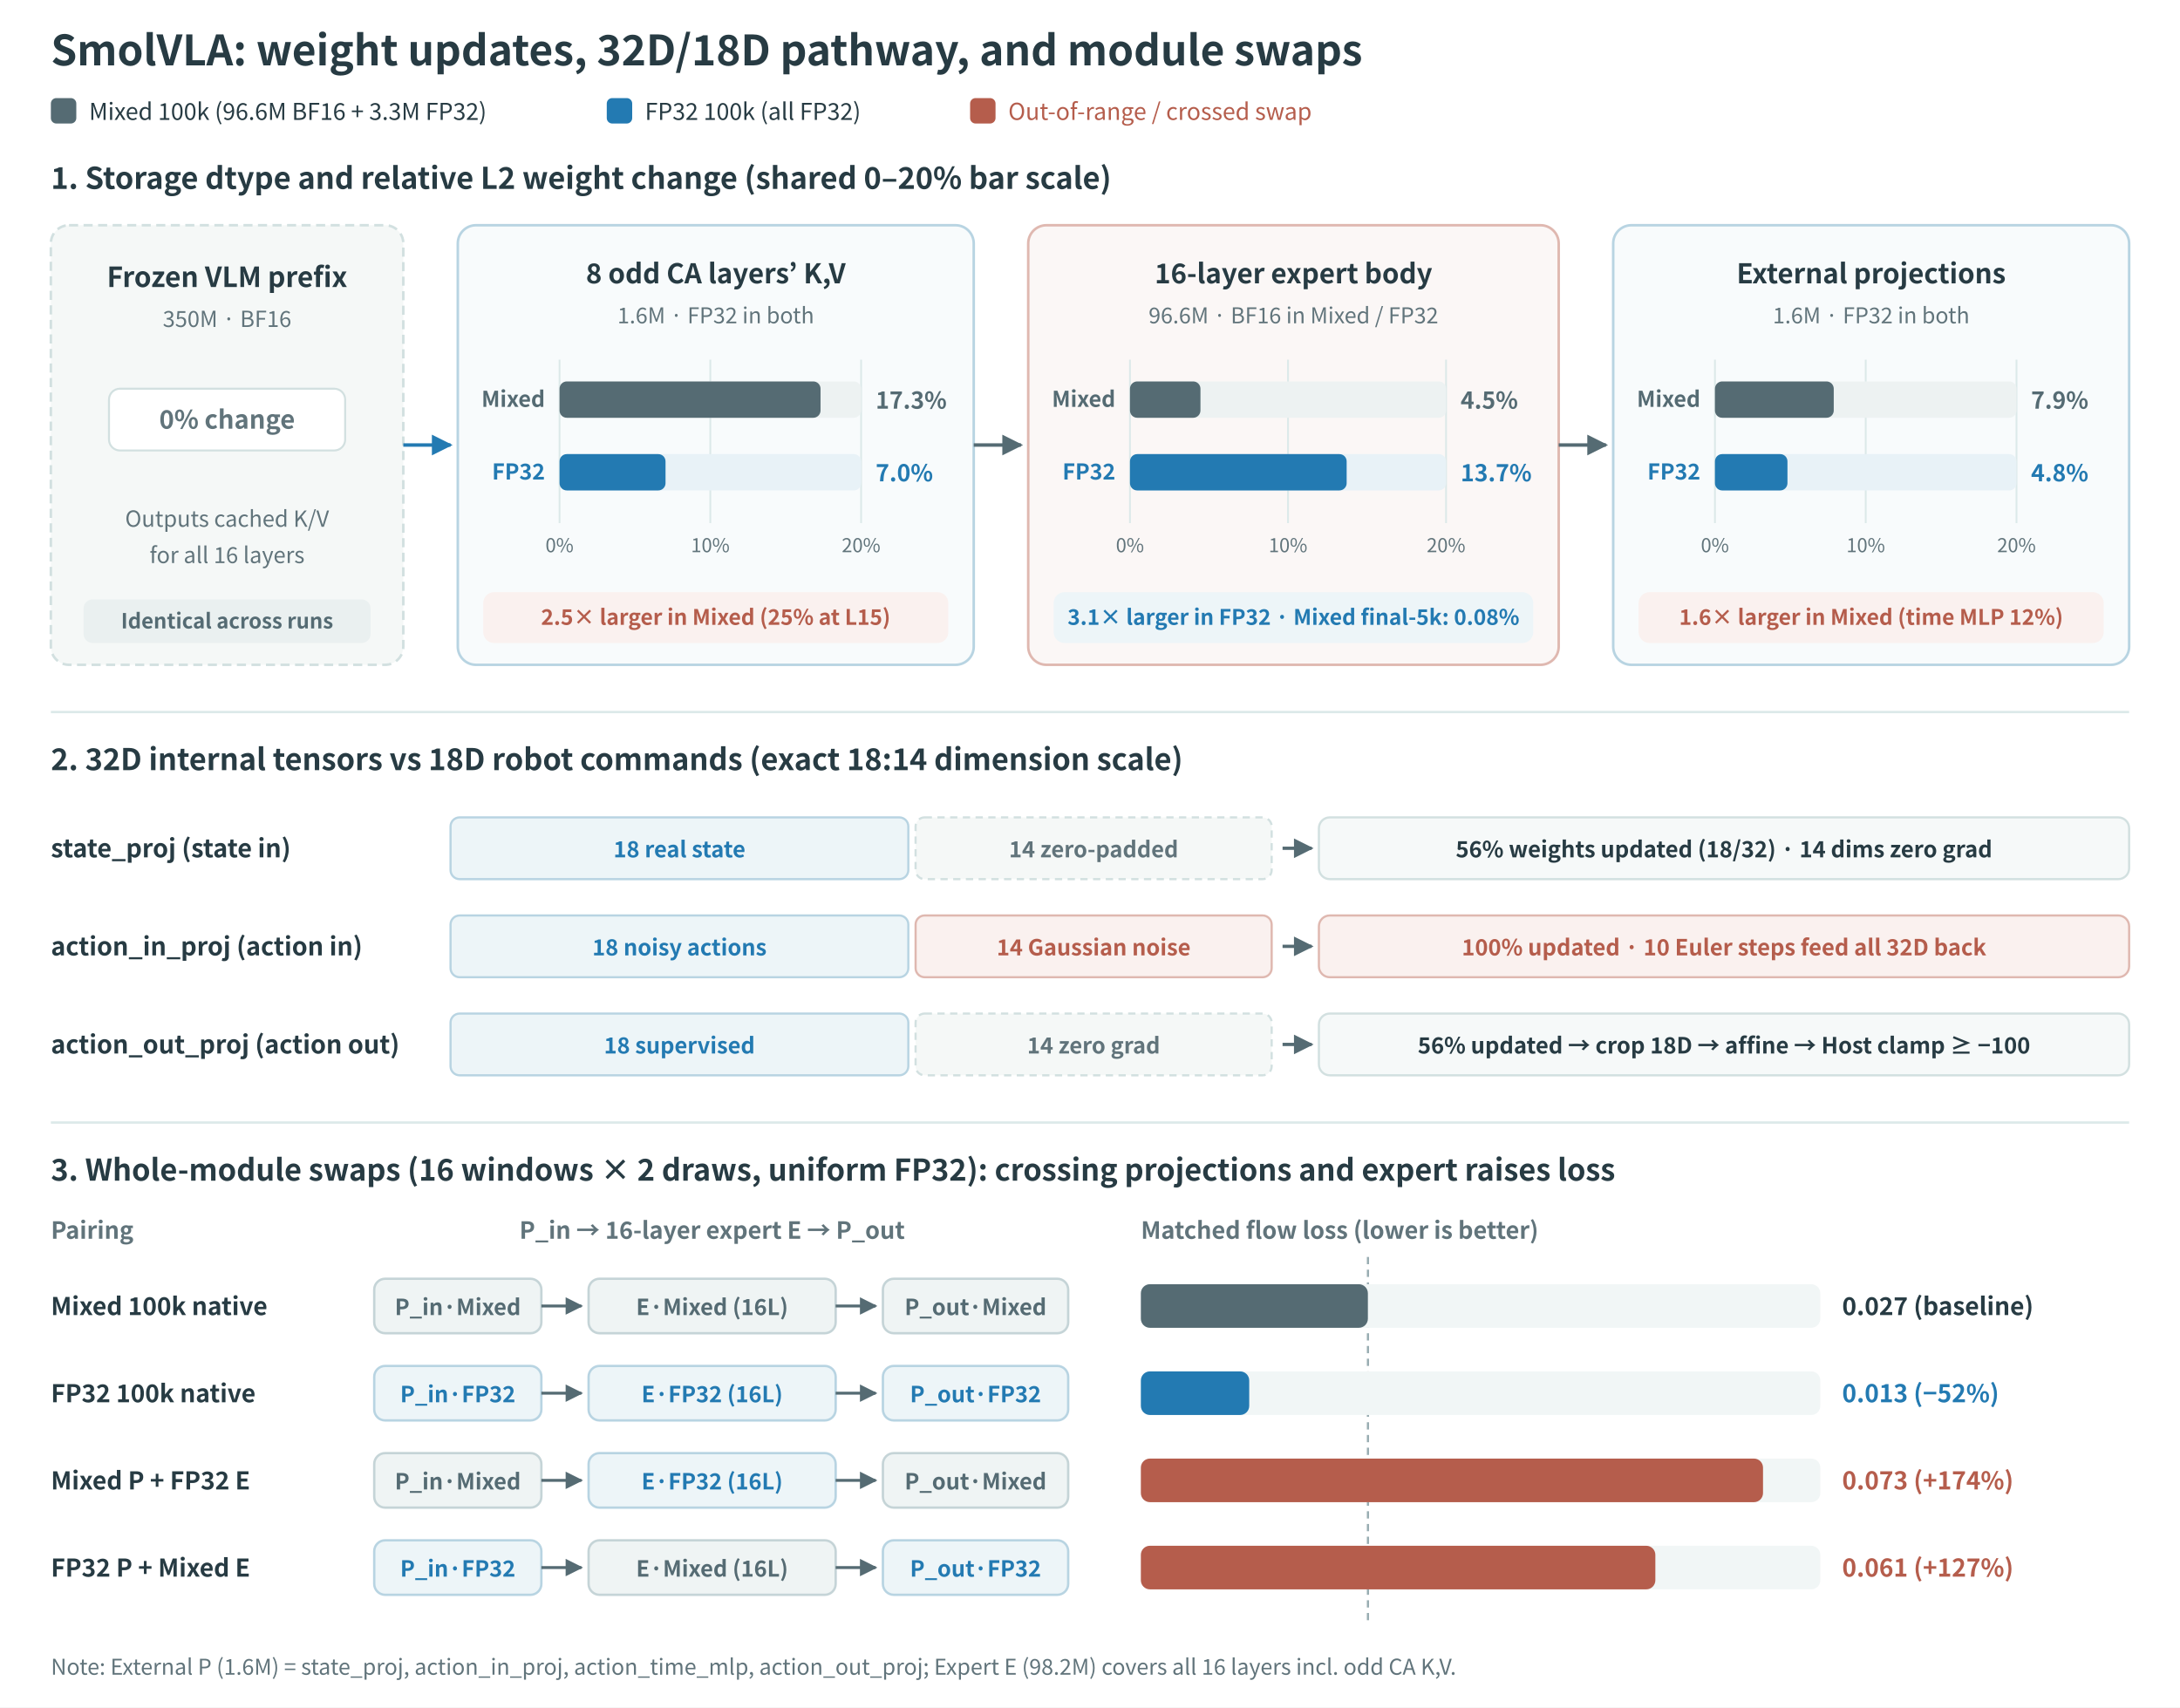
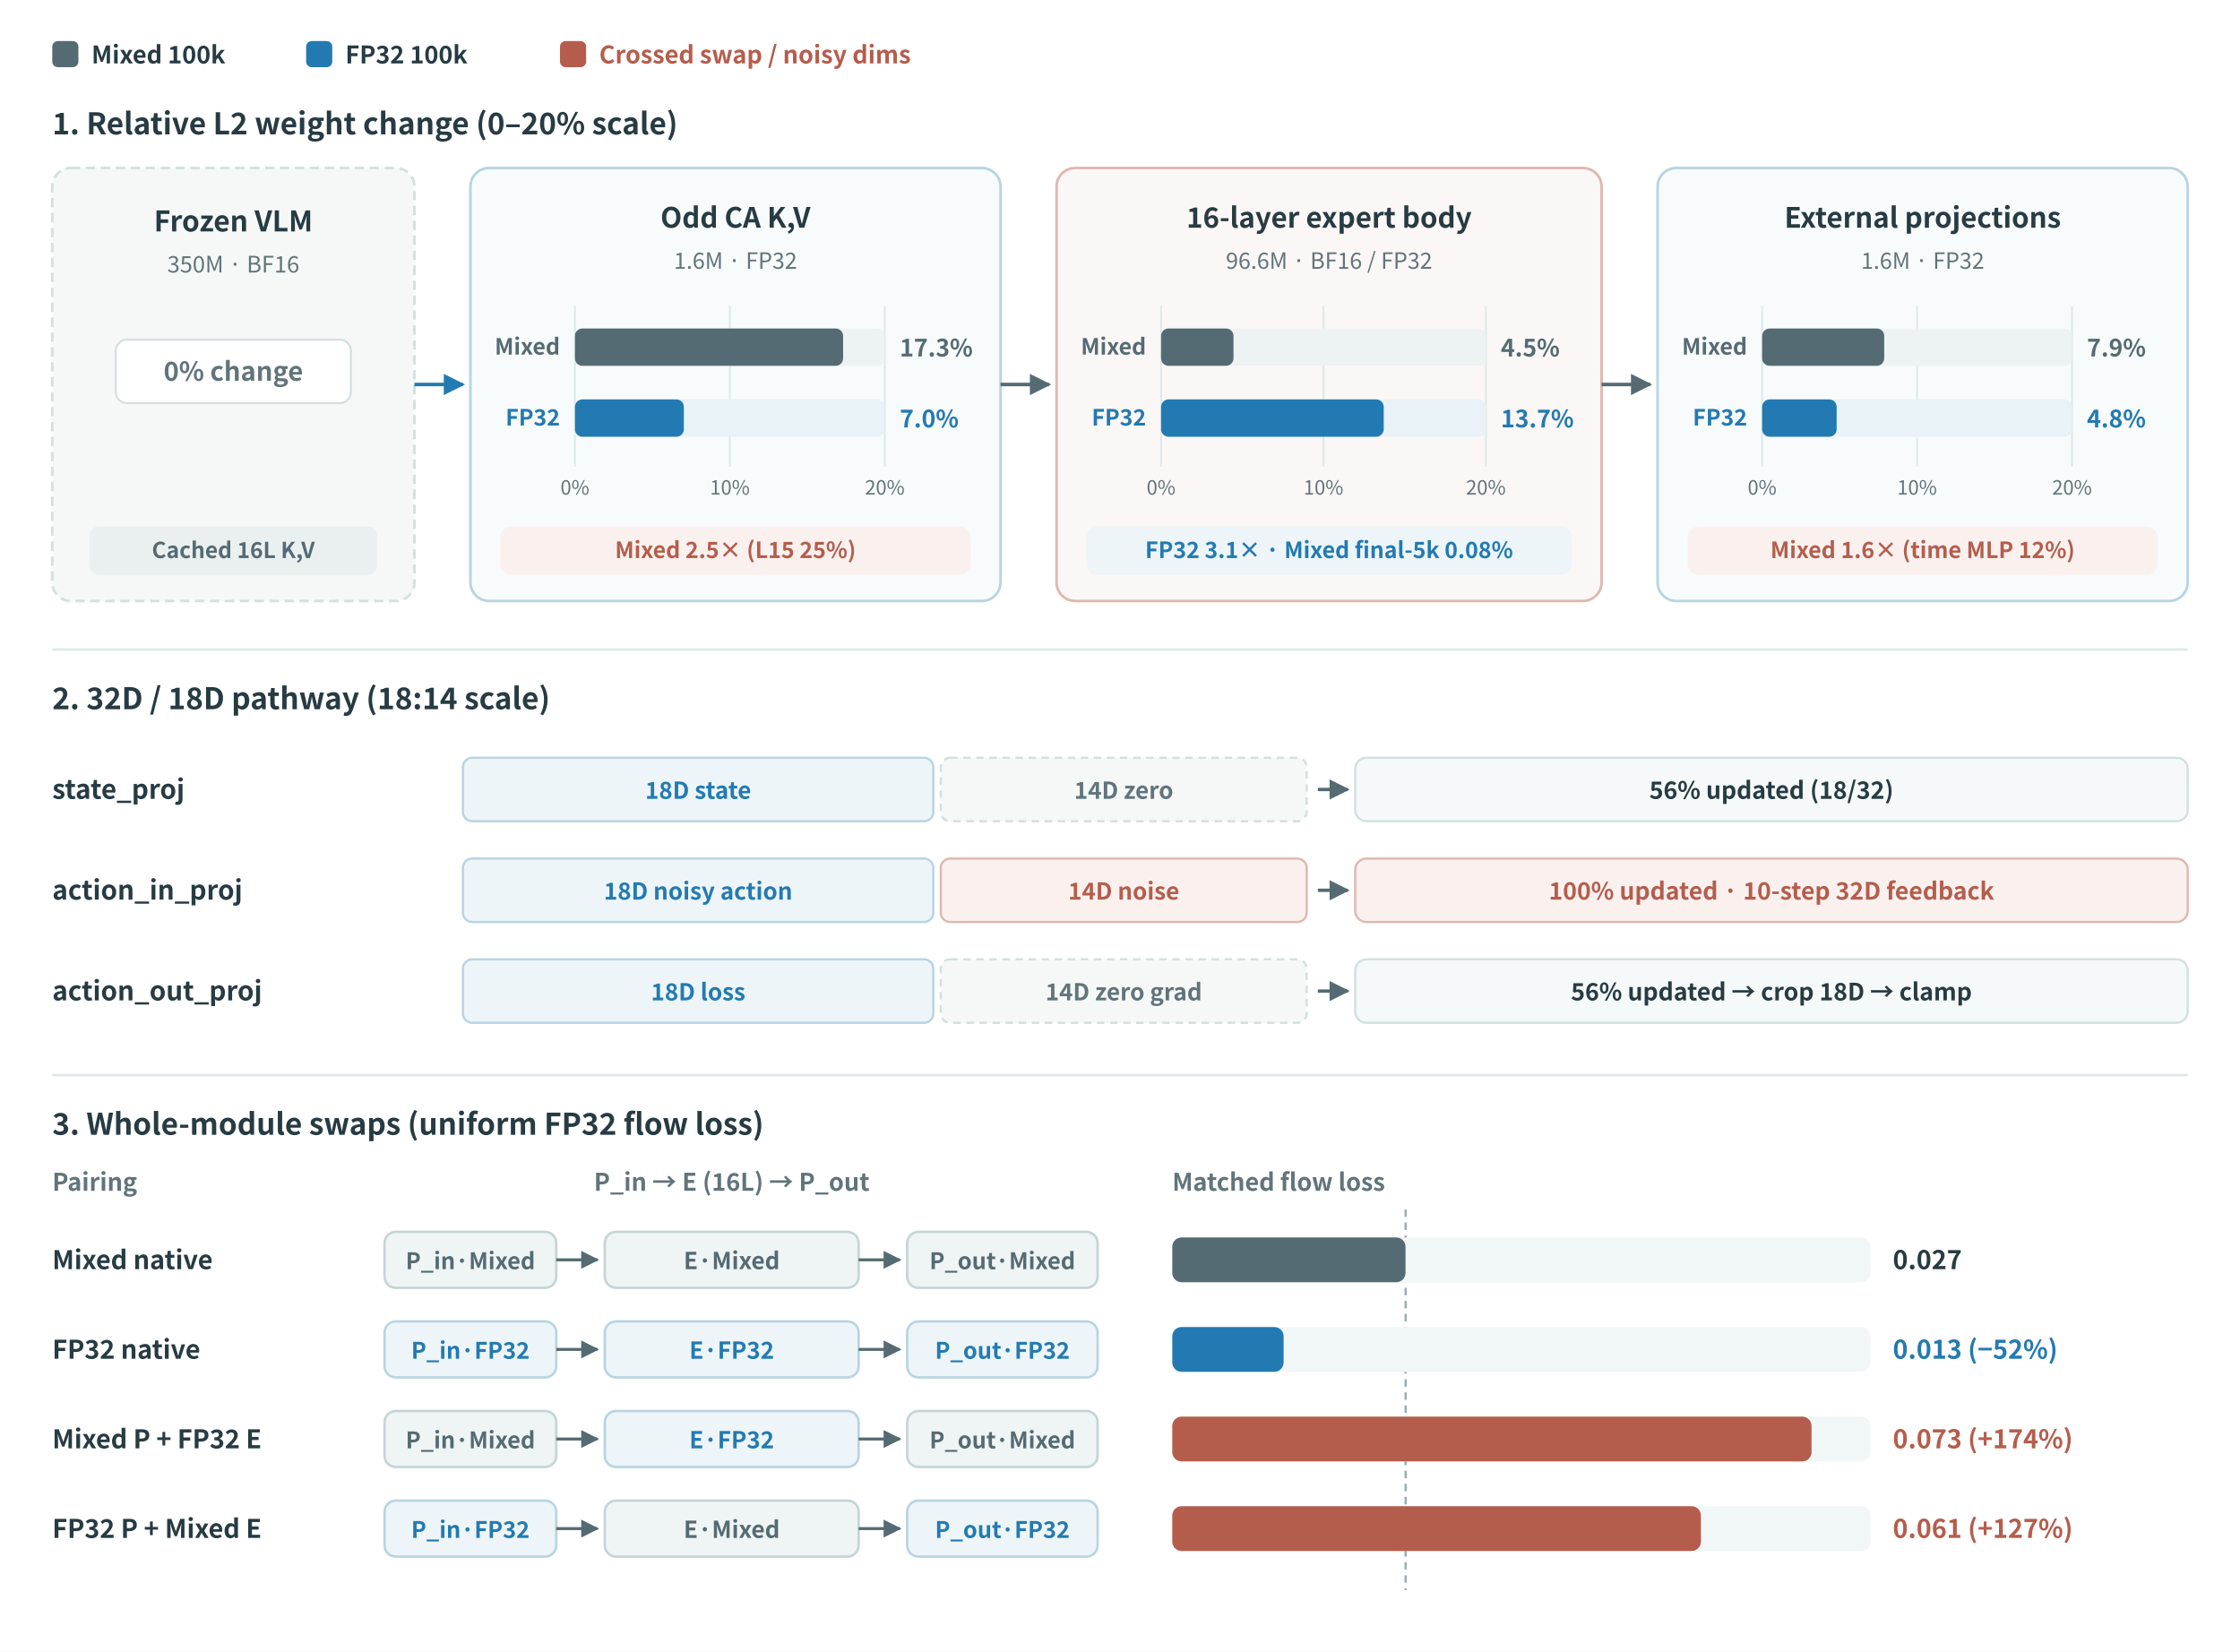
- <svg xmlns="http://www.w3.org/2000/svg" viewBox="0 0 1200 940" role="img" data-smol-intervention="true" aria-labelledby="smol-swap-title smol-swap-desc" style="display:block;width:100%;height:auto;font-family:'IBM Plex Sans','Noto Sans SC','Noto Sans CJK JP',sans-serif">
+ <svg xmlns="http://www.w3.org/2000/svg" viewBox="0 0 1200 885" role="img" data-smol-intervention="true" aria-labelledby="smol-swap-title smol-swap-desc" style="display:block;width:100%;height:auto;font-family:'IBM Plex Sans','Noto Sans SC','Noto Sans CJK JP',sans-serif">
  <style>.figure-viewer-content&gt;svg[data-smol-intervention]{min-width:1100px}</style>
  <defs>
    <marker id="smol-arrow-237ab2" viewBox="0 0 10 10" refX="9" refY="5" markerWidth="6" markerHeight="6" orient="auto">
      <path d="M0 0L10 5L0 10Z" fill="#237ab2" />
    </marker>
    <marker id="smol-arrow-b55d4c" viewBox="0 0 10 10" refX="9" refY="5" markerWidth="6" markerHeight="6" orient="auto">
      <path d="M0 0L10 5L0 10Z" fill="#b55d4c" />
    </marker>
    <marker id="smol-arrow-556b73" viewBox="0 0 10 10" refX="9" refY="5" markerWidth="6" markerHeight="6" orient="auto">
      <path d="M0 0L10 5L0 10Z" fill="#556b73" />
    </marker>
    <marker id="smol-arrow-61747b" viewBox="0 0 10 10" refX="9" refY="5" markerWidth="6" markerHeight="6" orient="auto">
      <path d="M0 0L10 5L0 10Z" fill="#61747b" />
    </marker>
    <marker id="smol-arrow-4b9c80" viewBox="0 0 10 10" refX="9" refY="5" markerWidth="6" markerHeight="6" orient="auto">
      <path d="M0 0L10 5L0 10Z" fill="#4b9c80" />
    </marker>
  </defs>
-   <rect width="1200" height="940" fill="white" />
-   <text lang="en" x="28" y="36" font-size="23" fill="#273b43" font-weight="650" text-anchor="start">SmolVLA: weight updates, 32D/18D pathway, and module swaps</text>
-   <rect x="28" y="54" width="14" height="14" rx="3" fill="#556b73" />
-   <text lang="en" x="49" y="66" font-size="12.8" fill="#273b43" font-weight="500" text-anchor="start">Mixed 100k (96.6M BF16 + 3.3M FP32)</text>
-   <rect x="334" y="54" width="14" height="14" rx="3" fill="#237ab2" />
-   <text lang="en" x="355" y="66" font-size="12.8" fill="#273b43" font-weight="500" text-anchor="start">FP32 100k (all FP32)</text>
-   <rect x="534" y="54" width="14" height="14" rx="3" fill="#b55d4c" />
-   <text lang="en" x="555" y="66" font-size="12.8" fill="#b55d4c" font-weight="500" text-anchor="start">Out-of-range / crossed swap</text>
-   <text lang="en" x="28" y="104" font-size="16.5" fill="#273b43" font-weight="650" text-anchor="start">1. Storage dtype and relative L2 weight change (shared 0–20% bar scale)</text>
-   <g>
-     <rect x="28" y="124" width="194" height="242" rx="10" fill="#f5f8f7" stroke="#d2e0e0" stroke-width="1.4" stroke-dasharray="5 3" />
-     <text lang="en" x="125" y="158" font-size="15.2" fill="#273b43" font-weight="650" text-anchor="middle">Frozen VLM prefix</text>
-     <text lang="en" x="125" y="180" font-size="12.2" fill="#61747b" font-weight="400" text-anchor="middle">350M · BF16</text>
-     <rect x="60" y="214" width="130" height="34" rx="6" fill="white" stroke="#d2e0e0" stroke-width="1.1" />
-     <text lang="en" x="125" y="236" font-size="14" fill="#61747b" font-weight="650" text-anchor="middle">0% change</text>
-     <text lang="en" x="125" y="290" font-size="12.2" fill="#61747b" font-weight="400" text-anchor="middle">Outputs cached K/V</text>
-     <text lang="en" x="125" y="310" font-size="12.2" fill="#61747b" font-weight="400" text-anchor="middle">for all 16 layers</text>
-     <rect x="46" y="330" width="158" height="24" rx="5" fill="#eaf0f0" />
-     <text lang="en" x="125" y="346" font-size="11.5" fill="#556b73" font-weight="600" text-anchor="middle">Identical across runs</text>
-   </g>
-   <path d="M222 245 L248 245" fill="none" stroke="#237ab2" stroke-width="1.9" marker-end="url(#smol-arrow-237ab2)" />
-   <g>
-     <rect x="252" y="124" width="284" height="242" rx="10" fill="#f8fbfc" stroke="#b8d4e2" stroke-width="1.4" />
-     <text lang="en" x="394.0" y="156" font-size="15.0" fill="#273b43" font-weight="650" text-anchor="middle">8 odd CA layers’ K,V</text>
-     <text lang="en" x="394.0" y="178" font-size="12.0" fill="#61747b" font-weight="400" text-anchor="middle">1.6M · FP32 in both</text>
-     <line x1="308.0" y1="198" x2="308.0" y2="288" stroke="#dce9e9" stroke-width="1" />
-     <text lang="en" x="308.0" y="304" font-size="10.5" fill="#61747b" font-weight="400" text-anchor="middle">0%</text>
-     <line x1="391.0" y1="198" x2="391.0" y2="288" stroke="#dce9e9" stroke-width="1" />
-     <text lang="en" x="391.0" y="304" font-size="10.5" fill="#61747b" font-weight="400" text-anchor="middle">10%</text>
-     <line x1="474.0" y1="198" x2="474.0" y2="288" stroke="#dce9e9" stroke-width="1" />
-     <text lang="en" x="474.0" y="304" font-size="10.5" fill="#61747b" font-weight="400" text-anchor="middle">20%</text>
-     <text lang="en" x="300" y="224" font-size="12" fill="#556b73" font-weight="650" text-anchor="end">Mixed</text>
-     <rect x="308" y="210" width="166" height="20" rx="4" fill="#edf2f2" />
-     <rect x="308" y="210" width="143.673" height="20" rx="4" fill="#556b73" />
-     <text lang="en" x="482" y="225" font-size="12.8" fill="#556b73" font-weight="700" text-anchor="start">17.3%</text>
-     <text lang="en" x="300" y="264" font-size="12" fill="#237ab2" font-weight="650" text-anchor="end">FP32</text>
-     <rect x="308" y="250" width="166" height="20" rx="4" fill="#e8f2f7" />
-     <rect x="308" y="250" width="58.349" height="20" rx="4" fill="#237ab2" />
-     <text lang="en" x="482" y="265" font-size="12.8" fill="#237ab2" font-weight="700" text-anchor="start">7.0%</text>
-     <rect x="266" y="326" width="256" height="28" rx="6" fill="#faf1ef" />
-     <text lang="en" x="394.0" y="344" font-size="11.8" fill="#b55d4c" font-weight="600" text-anchor="middle">2.5× larger in Mixed (25% at L15)</text>
-   </g>
-   <path d="M536 245 L562 245" fill="none" stroke="#556b73" stroke-width="1.9" marker-end="url(#smol-arrow-556b73)" />
-   <g>
-     <rect x="566" y="124" width="292" height="242" rx="10" fill="#fbf7f6" stroke="#dfb8b0" stroke-width="1.4" />
-     <text lang="en" x="712.0" y="156" font-size="15.0" fill="#273b43" font-weight="650" text-anchor="middle">16-layer expert body</text>
-     <text lang="en" x="712.0" y="178" font-size="12.0" fill="#61747b" font-weight="400" text-anchor="middle">96.6M · BF16 in Mixed / FP32</text>
-     <line x1="622.0" y1="198" x2="622.0" y2="288" stroke="#dce9e9" stroke-width="1" />
-     <text lang="en" x="622.0" y="304" font-size="10.5" fill="#61747b" font-weight="400" text-anchor="middle">0%</text>
-     <line x1="709.0" y1="198" x2="709.0" y2="288" stroke="#dce9e9" stroke-width="1" />
-     <text lang="en" x="709.0" y="304" font-size="10.5" fill="#61747b" font-weight="400" text-anchor="middle">10%</text>
-     <line x1="796.0" y1="198" x2="796.0" y2="288" stroke="#dce9e9" stroke-width="1" />
-     <text lang="en" x="796.0" y="304" font-size="10.5" fill="#61747b" font-weight="400" text-anchor="middle">20%</text>
-     <text lang="en" x="614" y="224" font-size="12" fill="#556b73" font-weight="650" text-anchor="end">Mixed</text>
-     <rect x="622" y="210" width="174" height="20" rx="4" fill="#edf2f2" />
-     <rect x="622" y="210" width="38.802" height="20" rx="4" fill="#556b73" />
-     <text lang="en" x="804" y="225" font-size="12.8" fill="#556b73" font-weight="700" text-anchor="start">4.5%</text>
-     <text lang="en" x="614" y="264" font-size="12" fill="#237ab2" font-weight="650" text-anchor="end">FP32</text>
-     <rect x="622" y="250" width="174" height="20" rx="4" fill="#e8f2f7" />
-     <rect x="622" y="250" width="119.277" height="20" rx="4" fill="#237ab2" />
-     <text lang="en" x="804" y="265" font-size="12.8" fill="#237ab2" font-weight="700" text-anchor="start">13.7%</text>
-     <rect x="580" y="326" width="264" height="28" rx="6" fill="#edf5f8" />
-     <text lang="en" x="712.0" y="344" font-size="11.8" fill="#237ab2" font-weight="600" text-anchor="middle">3.1× larger in FP32 · Mixed final-5k: 0.08%</text>
-   </g>
-   <path d="M858 245 L884 245" fill="none" stroke="#556b73" stroke-width="1.9" marker-end="url(#smol-arrow-556b73)" />
-   <g>
-     <rect x="888" y="124" width="284" height="242" rx="10" fill="#f8fbfc" stroke="#b8d4e2" stroke-width="1.4" />
-     <text lang="en" x="1030.0" y="156" font-size="15.0" fill="#273b43" font-weight="650" text-anchor="middle">External projections</text>
-     <text lang="en" x="1030.0" y="178" font-size="12.0" fill="#61747b" font-weight="400" text-anchor="middle">1.6M · FP32 in both</text>
-     <line x1="944.0" y1="198" x2="944.0" y2="288" stroke="#dce9e9" stroke-width="1" />
-     <text lang="en" x="944.0" y="304" font-size="10.5" fill="#61747b" font-weight="400" text-anchor="middle">0%</text>
-     <line x1="1027.0" y1="198" x2="1027.0" y2="288" stroke="#dce9e9" stroke-width="1" />
-     <text lang="en" x="1027.0" y="304" font-size="10.5" fill="#61747b" font-weight="400" text-anchor="middle">10%</text>
-     <line x1="1110.0" y1="198" x2="1110.0" y2="288" stroke="#dce9e9" stroke-width="1" />
-     <text lang="en" x="1110.0" y="304" font-size="10.5" fill="#61747b" font-weight="400" text-anchor="middle">20%</text>
-     <text lang="en" x="936" y="224" font-size="12" fill="#556b73" font-weight="650" text-anchor="end">Mixed</text>
-     <rect x="944" y="210" width="166" height="20" rx="4" fill="#edf2f2" />
-     <rect x="944" y="210" width="65.404" height="20" rx="4" fill="#556b73" />
-     <text lang="en" x="1118" y="225" font-size="12.8" fill="#556b73" font-weight="700" text-anchor="start">7.9%</text>
-     <text lang="en" x="936" y="264" font-size="12" fill="#237ab2" font-weight="650" text-anchor="end">FP32</text>
-     <rect x="944" y="250" width="166" height="20" rx="4" fill="#e8f2f7" />
-     <rect x="944" y="250" width="39.923" height="20" rx="4" fill="#237ab2" />
-     <text lang="en" x="1118" y="265" font-size="12.8" fill="#237ab2" font-weight="700" text-anchor="start">4.8%</text>
-     <rect x="902" y="326" width="256" height="28" rx="6" fill="#faf1ef" />
-     <text lang="en" x="1030.0" y="344" font-size="11.8" fill="#b55d4c" font-weight="600" text-anchor="middle">1.6× larger in Mixed (time MLP 12%)</text>
-   </g>
-   <line x1="28" y1="392" x2="1172" y2="392" stroke="#dce9e9" stroke-width="1.3" />
-   <text lang="en" x="28" y="424" font-size="16.5" fill="#273b43" font-weight="650" text-anchor="start">2. 32D internal tensors vs 18D robot commands (exact 18:14 dimension scale)</text>
-   <g>
-     <rect x="28" y="446" width="1144" height="42" rx="6" fill="transparent" />
-     <text lang="en" x="28" y="472" font-size="13.8" fill="#273b43" font-weight="600" text-anchor="start">state_proj (state in)</text>
-     <rect x="248" y="450" width="252" height="34" rx="5" fill="#edf5f8" stroke="#b8d4e2" stroke-width="1.2" />
-     <text lang="en" x="374.0" y="472" font-size="12.2" fill="#237ab2" font-weight="600" text-anchor="middle">18 real state</text>
-     <rect x="504" y="450" width="196" height="34" rx="5" fill="#f5f8f7" stroke="#d2e0e0" stroke-width="1.2" stroke-dasharray="4 3" />
-     <text lang="en" x="602.0" y="472" font-size="12.2" fill="#61747b" font-weight="600" text-anchor="middle">14 zero-padded</text>
-     <path d="M706 467 L722 467" fill="none" stroke="#556b73" stroke-width="1.8" marker-end="url(#smol-arrow-556b73)" />
-     <rect x="726" y="450" width="446" height="34" rx="6" fill="#f6f9f9" stroke="#d2e0e0" stroke-width="1.2" />
-     <text lang="en" x="949" y="472" font-size="12.3" fill="#273b43" font-weight="600" text-anchor="middle">56% weights updated (18/32) · 14 dims zero grad</text>
-   </g>
-   <g>
-     <rect x="28" y="500" width="1144" height="42" rx="6" fill="transparent" />
-     <text lang="en" x="28" y="526" font-size="13.8" fill="#273b43" font-weight="600" text-anchor="start">action_in_proj (action in)</text>
-     <rect x="248" y="504" width="252" height="34" rx="5" fill="#edf5f8" stroke="#b8d4e2" stroke-width="1.2" />
-     <text lang="en" x="374.0" y="526" font-size="12.2" fill="#237ab2" font-weight="600" text-anchor="middle">18 noisy actions</text>
-     <rect x="504" y="504" width="196" height="34" rx="5" fill="#faf1ef" stroke="#dfb8b0" stroke-width="1.2" />
-     <text lang="en" x="602.0" y="526" font-size="12.2" fill="#b55d4c" font-weight="600" text-anchor="middle">14 Gaussian noise</text>
-     <path d="M706 521 L722 521" fill="none" stroke="#556b73" stroke-width="1.8" marker-end="url(#smol-arrow-556b73)" />
-     <rect x="726" y="504" width="446" height="34" rx="6" fill="#faf1ef" stroke="#dfb8b0" stroke-width="1.2" />
-     <text lang="en" x="949" y="526" font-size="12.3" fill="#b55d4c" font-weight="600" text-anchor="middle">100% updated · 10 Euler steps feed all 32D back</text>
-   </g>
-   <g>
-     <rect x="28" y="554" width="1144" height="42" rx="6" fill="transparent" />
-     <text lang="en" x="28" y="580" font-size="13.8" fill="#273b43" font-weight="600" text-anchor="start">action_out_proj (action out)</text>
-     <rect x="248" y="558" width="252" height="34" rx="5" fill="#edf5f8" stroke="#b8d4e2" stroke-width="1.2" />
-     <text lang="en" x="374.0" y="580" font-size="12.2" fill="#237ab2" font-weight="600" text-anchor="middle">18 supervised</text>
-     <rect x="504" y="558" width="196" height="34" rx="5" fill="#f5f8f7" stroke="#d2e0e0" stroke-width="1.2" stroke-dasharray="4 3" />
-     <text lang="en" x="602.0" y="580" font-size="12.2" fill="#61747b" font-weight="600" text-anchor="middle">14 zero grad</text>
-     <path d="M706 575 L722 575" fill="none" stroke="#556b73" stroke-width="1.8" marker-end="url(#smol-arrow-556b73)" />
-     <rect x="726" y="558" width="446" height="34" rx="6" fill="#f6f9f9" stroke="#d2e0e0" stroke-width="1.2" />
-     <text lang="en" x="949" y="580" font-size="12.3" fill="#273b43" font-weight="600" text-anchor="middle">56% updated → crop 18D → affine → Host clamp ≥ −100</text>
-   </g>
-   <line x1="28" y1="618" x2="1172" y2="618" stroke="#dce9e9" stroke-width="1.3" />
-   <text lang="en" x="28" y="650" font-size="16.5" fill="#273b43" font-weight="650" text-anchor="start">3. Whole-module swaps (16 windows × 2 draws, uniform FP32): crossing projections and expert raises loss</text>
-   <text lang="en" x="28" y="682" font-size="13" fill="#61747b" font-weight="600" text-anchor="start">Pairing</text>
-   <text lang="en" x="392" y="682" font-size="13" fill="#61747b" font-weight="600" text-anchor="middle">P_in → 16-layer expert E → P_out</text>
-   <text lang="en" x="628" y="682" font-size="13" fill="#61747b" font-weight="600" text-anchor="start">Matched flow loss (lower is better)</text>
-   <line x1="753.0" y1="692" x2="753.0" y2="892" stroke="#99adb2" stroke-width="1.2" stroke-dasharray="4 3" />
-   <g>
-     <rect x="28" y="700" width="1144" height="38" rx="6" fill="transparent" />
-     <text lang="en" x="28" y="724" font-size="13.5" fill="#273b43" font-weight="600" text-anchor="start">Mixed 100k native</text>
-     <rect x="206" y="704" width="92" height="30" rx="6" fill="#eff4f4" stroke="#c5d4d7" stroke-width="1.3" />
-     <text lang="en" x="252" y="724" font-size="12.2" fill="#556b73" font-weight="650" text-anchor="middle">P_in·Mixed</text>
-     <path d="M298 719 L320 719" fill="none" stroke="#556b73" stroke-width="1.6" marker-end="url(#smol-arrow-556b73)" />
-     <rect x="324" y="704" width="136" height="30" rx="6" fill="#eff4f4" stroke="#c5d4d7" stroke-width="1.3" />
-     <text lang="en" x="392" y="724" font-size="12.2" fill="#556b73" font-weight="650" text-anchor="middle">E·Mixed (16L)</text>
-     <path d="M460 719 L482 719" fill="none" stroke="#556b73" stroke-width="1.6" marker-end="url(#smol-arrow-556b73)" />
-     <rect x="486" y="704" width="102" height="30" rx="6" fill="#eff4f4" stroke="#c5d4d7" stroke-width="1.3" />
-     <text lang="en" x="537" y="724" font-size="12.2" fill="#556b73" font-weight="650" text-anchor="middle">P_out·Mixed</text>
-     <rect x="628" y="707" width="374" height="24" rx="5" fill="#f1f6f6" />
-     <rect x="628" y="707" width="124.963" height="24" rx="5" fill="#556b73" />
-     <text lang="en" x="1014" y="724" font-size="13.5" fill="#273b43" font-weight="700" text-anchor="start">0.027 (baseline)</text>
-   </g>
-   <g>
-     <rect x="28" y="748" width="1144" height="38" rx="6" fill="transparent" />
-     <text lang="en" x="28" y="772" font-size="13.5" fill="#273b43" font-weight="600" text-anchor="start">FP32 100k native</text>
-     <rect x="206" y="752" width="92" height="30" rx="6" fill="#edf5f8" stroke="#b8d4e2" stroke-width="1.3" />
-     <text lang="en" x="252" y="772" font-size="12.2" fill="#237ab2" font-weight="650" text-anchor="middle">P_in·FP32</text>
-     <path d="M298 767 L320 767" fill="none" stroke="#556b73" stroke-width="1.6" marker-end="url(#smol-arrow-556b73)" />
-     <rect x="324" y="752" width="136" height="30" rx="6" fill="#edf5f8" stroke="#b8d4e2" stroke-width="1.3" />
-     <text lang="en" x="392" y="772" font-size="12.2" fill="#237ab2" font-weight="650" text-anchor="middle">E·FP32 (16L)</text>
-     <path d="M460 767 L482 767" fill="none" stroke="#556b73" stroke-width="1.6" marker-end="url(#smol-arrow-556b73)" />
-     <rect x="486" y="752" width="102" height="30" rx="6" fill="#edf5f8" stroke="#b8d4e2" stroke-width="1.3" />
-     <text lang="en" x="537" y="772" font-size="12.2" fill="#237ab2" font-weight="650" text-anchor="middle">P_out·FP32</text>
-     <rect x="628" y="755" width="374" height="24" rx="5" fill="#f1f6f6" />
-     <rect x="628" y="755" width="59.645" height="24" rx="5" fill="#237ab2" />
-     <text lang="en" x="1014" y="772" font-size="13.5" fill="#237ab2" font-weight="700" text-anchor="start">0.013 (−52%)</text>
-   </g>
-   <g>
-     <rect x="28" y="796" width="1144" height="38" rx="6" fill="transparent" />
-     <text lang="en" x="28" y="820" font-size="13.5" fill="#273b43" font-weight="600" text-anchor="start">Mixed P + FP32 E</text>
-     <rect x="206" y="800" width="92" height="30" rx="6" fill="#eff4f4" stroke="#c5d4d7" stroke-width="1.3" />
-     <text lang="en" x="252" y="820" font-size="12.2" fill="#556b73" font-weight="650" text-anchor="middle">P_in·Mixed</text>
-     <path d="M298 815 L320 815" fill="none" stroke="#556b73" stroke-width="1.6" marker-end="url(#smol-arrow-556b73)" />
-     <rect x="324" y="800" width="136" height="30" rx="6" fill="#edf5f8" stroke="#b8d4e2" stroke-width="1.3" />
-     <text lang="en" x="392" y="820" font-size="12.2" fill="#237ab2" font-weight="650" text-anchor="middle">E·FP32 (16L)</text>
-     <path d="M460 815 L482 815" fill="none" stroke="#556b73" stroke-width="1.6" marker-end="url(#smol-arrow-556b73)" />
-     <rect x="486" y="800" width="102" height="30" rx="6" fill="#eff4f4" stroke="#c5d4d7" stroke-width="1.3" />
-     <text lang="en" x="537" y="820" font-size="12.2" fill="#556b73" font-weight="650" text-anchor="middle">P_out·Mixed</text>
-     <rect x="628" y="803" width="374" height="24" rx="5" fill="#f1f6f6" />
-     <rect x="628" y="803" width="342.468" height="24" rx="5" fill="#b55d4c" />
-     <text lang="en" x="1014" y="820" font-size="13.5" fill="#b55d4c" font-weight="700" text-anchor="start">0.073 (+174%)</text>
-   </g>
-   <g>
-     <rect x="28" y="844" width="1144" height="38" rx="6" fill="transparent" />
-     <text lang="en" x="28" y="868" font-size="13.5" fill="#273b43" font-weight="600" text-anchor="start">FP32 P + Mixed E</text>
-     <rect x="206" y="848" width="92" height="30" rx="6" fill="#edf5f8" stroke="#b8d4e2" stroke-width="1.3" />
-     <text lang="en" x="252" y="868" font-size="12.2" fill="#237ab2" font-weight="650" text-anchor="middle">P_in·FP32</text>
-     <path d="M298 863 L320 863" fill="none" stroke="#556b73" stroke-width="1.6" marker-end="url(#smol-arrow-556b73)" />
-     <rect x="324" y="848" width="136" height="30" rx="6" fill="#eff4f4" stroke="#c5d4d7" stroke-width="1.3" />
-     <text lang="en" x="392" y="868" font-size="12.2" fill="#556b73" font-weight="650" text-anchor="middle">E·Mixed (16L)</text>
-     <path d="M460 863 L482 863" fill="none" stroke="#556b73" stroke-width="1.6" marker-end="url(#smol-arrow-556b73)" />
-     <rect x="486" y="848" width="102" height="30" rx="6" fill="#edf5f8" stroke="#b8d4e2" stroke-width="1.3" />
-     <text lang="en" x="537" y="868" font-size="12.2" fill="#237ab2" font-weight="650" text-anchor="middle">P_out·FP32</text>
-     <rect x="628" y="851" width="374" height="24" rx="5" fill="#f1f6f6" />
-     <rect x="628" y="851" width="283.204" height="24" rx="5" fill="#b55d4c" />
-     <text lang="en" x="1014" y="868" font-size="13.5" fill="#b55d4c" font-weight="700" text-anchor="start">0.061 (+127%)</text>
-   </g>
-   <text lang="en" x="28" y="922" font-size="12" fill="#61747b" font-weight="400" text-anchor="start">Note: External P (1.6M) = state_proj, action_in_proj, action_time_mlp, action_out_proj; Expert E (98.2M) covers all 16 layers incl. odd CA K,V.</text>
+   <rect width="1200" height="885" fill="white" />
+   <rect x="28" y="22" width="14" height="14" rx="3" fill="#556b73" />
+   <text lang="en" x="49" y="34" font-size="13" fill="#273b43" font-weight="600" text-anchor="start">Mixed 100k</text>
+   <rect x="164" y="22" width="14" height="14" rx="3" fill="#237ab2" />
+   <text lang="en" x="185" y="34" font-size="13" fill="#273b43" font-weight="600" text-anchor="start">FP32 100k</text>
+   <rect x="300" y="22" width="14" height="14" rx="3" fill="#b55d4c" />
+   <text lang="en" x="321" y="34" font-size="13" fill="#b55d4c" font-weight="600" text-anchor="start">Crossed swap / noisy dims</text>
+   <text lang="en" x="28" y="72" font-size="16" fill="#273b43" font-weight="650" text-anchor="start">1. Relative L2 weight change (0–20% scale)</text>
+   <g>
+     <rect x="28" y="90" width="194" height="232" rx="10" fill="#f5f8f7" stroke="#d2e0e0" stroke-width="1.4" stroke-dasharray="5 3" />
+     <text lang="en" x="125" y="124" font-size="15.2" fill="#273b43" font-weight="650" text-anchor="middle">Frozen VLM</text>
+     <text lang="en" x="125" y="146" font-size="12.2" fill="#61747b" font-weight="400" text-anchor="middle">350M · BF16</text>
+     <rect x="62" y="182" width="126" height="34" rx="6" fill="white" stroke="#d2e0e0" stroke-width="1.1" />
+     <text lang="en" x="125" y="204" font-size="14" fill="#61747b" font-weight="650" text-anchor="middle">0% change</text>
+     <rect x="48" y="282" width="154" height="26" rx="5" fill="#eaf0f0" />
+     <text lang="en" x="125" y="299" font-size="11.8" fill="#556b73" font-weight="600" text-anchor="middle">Cached 16L K,V</text>
+   </g>
+   <path d="M222 206 L248 206" fill="none" stroke="#237ab2" stroke-width="1.9" marker-end="url(#smol-arrow-237ab2)" />
+   <g>
+     <rect x="252" y="90" width="284" height="232" rx="10" fill="#f8fbfc" stroke="#b8d4e2" stroke-width="1.4" />
+     <text lang="en" x="394.0" y="122" font-size="15.0" fill="#273b43" font-weight="650" text-anchor="middle">Odd CA K,V</text>
+     <text lang="en" x="394.0" y="144" font-size="12.0" fill="#61747b" font-weight="400" text-anchor="middle">1.6M · FP32</text>
+     <line x1="308.0" y1="164" x2="308.0" y2="250" stroke="#dce9e9" stroke-width="1" />
+     <text lang="en" x="308.0" y="265" font-size="10.5" fill="#61747b" font-weight="400" text-anchor="middle">0%</text>
+     <line x1="391.0" y1="164" x2="391.0" y2="250" stroke="#dce9e9" stroke-width="1" />
+     <text lang="en" x="391.0" y="265" font-size="10.5" fill="#61747b" font-weight="400" text-anchor="middle">10%</text>
+     <line x1="474.0" y1="164" x2="474.0" y2="250" stroke="#dce9e9" stroke-width="1" />
+     <text lang="en" x="474.0" y="265" font-size="10.5" fill="#61747b" font-weight="400" text-anchor="middle">20%</text>
+     <text lang="en" x="300" y="190" font-size="12" fill="#556b73" font-weight="650" text-anchor="end">Mixed</text>
+     <rect x="308" y="176" width="166" height="20" rx="4" fill="#edf2f2" />
+     <rect x="308" y="176" width="143.673" height="20" rx="4" fill="#556b73" />
+     <text lang="en" x="482" y="191" font-size="12.8" fill="#556b73" font-weight="700" text-anchor="start">17.3%</text>
+     <text lang="en" x="300" y="228" font-size="12" fill="#237ab2" font-weight="650" text-anchor="end">FP32</text>
+     <rect x="308" y="214" width="166" height="20" rx="4" fill="#e8f2f7" />
+     <rect x="308" y="214" width="58.349" height="20" rx="4" fill="#237ab2" />
+     <text lang="en" x="482" y="229" font-size="12.8" fill="#237ab2" font-weight="700" text-anchor="start">7.0%</text>
+     <rect x="268" y="282" width="252" height="26" rx="6" fill="#faf1ef" />
+     <text lang="en" x="394.0" y="299" font-size="12.0" fill="#b55d4c" font-weight="650" text-anchor="middle">Mixed 2.5× (L15 25%)</text>
+   </g>
+   <path d="M536 206 L562 206" fill="none" stroke="#556b73" stroke-width="1.9" marker-end="url(#smol-arrow-556b73)" />
+   <g>
+     <rect x="566" y="90" width="292" height="232" rx="10" fill="#fbf7f6" stroke="#dfb8b0" stroke-width="1.4" />
+     <text lang="en" x="712.0" y="122" font-size="15.0" fill="#273b43" font-weight="650" text-anchor="middle">16-layer expert body</text>
+     <text lang="en" x="712.0" y="144" font-size="12.0" fill="#61747b" font-weight="400" text-anchor="middle">96.6M · BF16 / FP32</text>
+     <line x1="622.0" y1="164" x2="622.0" y2="250" stroke="#dce9e9" stroke-width="1" />
+     <text lang="en" x="622.0" y="265" font-size="10.5" fill="#61747b" font-weight="400" text-anchor="middle">0%</text>
+     <line x1="709.0" y1="164" x2="709.0" y2="250" stroke="#dce9e9" stroke-width="1" />
+     <text lang="en" x="709.0" y="265" font-size="10.5" fill="#61747b" font-weight="400" text-anchor="middle">10%</text>
+     <line x1="796.0" y1="164" x2="796.0" y2="250" stroke="#dce9e9" stroke-width="1" />
+     <text lang="en" x="796.0" y="265" font-size="10.5" fill="#61747b" font-weight="400" text-anchor="middle">20%</text>
+     <text lang="en" x="614" y="190" font-size="12" fill="#556b73" font-weight="650" text-anchor="end">Mixed</text>
+     <rect x="622" y="176" width="174" height="20" rx="4" fill="#edf2f2" />
+     <rect x="622" y="176" width="38.802" height="20" rx="4" fill="#556b73" />
+     <text lang="en" x="804" y="191" font-size="12.8" fill="#556b73" font-weight="700" text-anchor="start">4.5%</text>
+     <text lang="en" x="614" y="228" font-size="12" fill="#237ab2" font-weight="650" text-anchor="end">FP32</text>
+     <rect x="622" y="214" width="174" height="20" rx="4" fill="#e8f2f7" />
+     <rect x="622" y="214" width="119.277" height="20" rx="4" fill="#237ab2" />
+     <text lang="en" x="804" y="229" font-size="12.8" fill="#237ab2" font-weight="700" text-anchor="start">13.7%</text>
+     <rect x="582" y="282" width="260" height="26" rx="6" fill="#edf5f8" />
+     <text lang="en" x="712.0" y="299" font-size="12.0" fill="#237ab2" font-weight="650" text-anchor="middle">FP32 3.1× · Mixed final-5k 0.08%</text>
+   </g>
+   <path d="M858 206 L884 206" fill="none" stroke="#556b73" stroke-width="1.9" marker-end="url(#smol-arrow-556b73)" />
+   <g>
+     <rect x="888" y="90" width="284" height="232" rx="10" fill="#f8fbfc" stroke="#b8d4e2" stroke-width="1.4" />
+     <text lang="en" x="1030.0" y="122" font-size="15.0" fill="#273b43" font-weight="650" text-anchor="middle">External projections</text>
+     <text lang="en" x="1030.0" y="144" font-size="12.0" fill="#61747b" font-weight="400" text-anchor="middle">1.6M · FP32</text>
+     <line x1="944.0" y1="164" x2="944.0" y2="250" stroke="#dce9e9" stroke-width="1" />
+     <text lang="en" x="944.0" y="265" font-size="10.5" fill="#61747b" font-weight="400" text-anchor="middle">0%</text>
+     <line x1="1027.0" y1="164" x2="1027.0" y2="250" stroke="#dce9e9" stroke-width="1" />
+     <text lang="en" x="1027.0" y="265" font-size="10.5" fill="#61747b" font-weight="400" text-anchor="middle">10%</text>
+     <line x1="1110.0" y1="164" x2="1110.0" y2="250" stroke="#dce9e9" stroke-width="1" />
+     <text lang="en" x="1110.0" y="265" font-size="10.5" fill="#61747b" font-weight="400" text-anchor="middle">20%</text>
+     <text lang="en" x="936" y="190" font-size="12" fill="#556b73" font-weight="650" text-anchor="end">Mixed</text>
+     <rect x="944" y="176" width="166" height="20" rx="4" fill="#edf2f2" />
+     <rect x="944" y="176" width="65.404" height="20" rx="4" fill="#556b73" />
+     <text lang="en" x="1118" y="191" font-size="12.8" fill="#556b73" font-weight="700" text-anchor="start">7.9%</text>
+     <text lang="en" x="936" y="228" font-size="12" fill="#237ab2" font-weight="650" text-anchor="end">FP32</text>
+     <rect x="944" y="214" width="166" height="20" rx="4" fill="#e8f2f7" />
+     <rect x="944" y="214" width="39.923" height="20" rx="4" fill="#237ab2" />
+     <text lang="en" x="1118" y="229" font-size="12.8" fill="#237ab2" font-weight="700" text-anchor="start">4.8%</text>
+     <rect x="904" y="282" width="252" height="26" rx="6" fill="#faf1ef" />
+     <text lang="en" x="1030.0" y="299" font-size="12.0" fill="#b55d4c" font-weight="650" text-anchor="middle">Mixed 1.6× (time MLP 12%)</text>
+   </g>
+   <line x1="28" y1="348" x2="1172" y2="348" stroke="#dce9e9" stroke-width="1.3" />
+   <text lang="en" x="28" y="380" font-size="16" fill="#273b43" font-weight="650" text-anchor="start">2. 32D / 18D pathway (18:14 scale)</text>
+   <g>
+     <rect x="28" y="402" width="1144" height="42" rx="6" fill="transparent" />
+     <text lang="en" x="28" y="428" font-size="14.2" fill="#273b43" font-weight="650" text-anchor="start">state_proj</text>
+     <rect x="248" y="406" width="252" height="34" rx="5" fill="#edf5f8" stroke="#b8d4e2" stroke-width="1.2" />
+     <text lang="en" x="374.0" y="428" font-size="12.5" fill="#237ab2" font-weight="600" text-anchor="middle">18D state</text>
+     <rect x="504" y="406" width="196" height="34" rx="5" fill="#f5f8f7" stroke="#d2e0e0" stroke-width="1.2" stroke-dasharray="4 3" />
+     <text lang="en" x="602.0" y="428" font-size="12.5" fill="#61747b" font-weight="600" text-anchor="middle">14D zero</text>
+     <path d="M706 423 L722 423" fill="none" stroke="#556b73" stroke-width="1.8" marker-end="url(#smol-arrow-556b73)" />
+     <rect x="726" y="406" width="446" height="34" rx="6" fill="#f6f9f9" stroke="#d2e0e0" stroke-width="1.2" />
+     <text lang="en" x="949" y="428" font-size="12.8" fill="#273b43" font-weight="600" text-anchor="middle">56% updated (18/32)</text>
+   </g>
+   <g>
+     <rect x="28" y="456" width="1144" height="42" rx="6" fill="transparent" />
+     <text lang="en" x="28" y="482" font-size="14.2" fill="#273b43" font-weight="650" text-anchor="start">action_in_proj</text>
+     <rect x="248" y="460" width="252" height="34" rx="5" fill="#edf5f8" stroke="#b8d4e2" stroke-width="1.2" />
+     <text lang="en" x="374.0" y="482" font-size="12.5" fill="#237ab2" font-weight="600" text-anchor="middle">18D noisy action</text>
+     <rect x="504" y="460" width="196" height="34" rx="5" fill="#faf1ef" stroke="#dfb8b0" stroke-width="1.2" />
+     <text lang="en" x="602.0" y="482" font-size="12.5" fill="#b55d4c" font-weight="600" text-anchor="middle">14D noise</text>
+     <path d="M706 477 L722 477" fill="none" stroke="#556b73" stroke-width="1.8" marker-end="url(#smol-arrow-556b73)" />
+     <rect x="726" y="460" width="446" height="34" rx="6" fill="#faf1ef" stroke="#dfb8b0" stroke-width="1.2" />
+     <text lang="en" x="949" y="482" font-size="12.8" fill="#b55d4c" font-weight="600" text-anchor="middle">100% updated · 10-step 32D feedback</text>
+   </g>
+   <g>
+     <rect x="28" y="510" width="1144" height="42" rx="6" fill="transparent" />
+     <text lang="en" x="28" y="536" font-size="14.2" fill="#273b43" font-weight="650" text-anchor="start">action_out_proj</text>
+     <rect x="248" y="514" width="252" height="34" rx="5" fill="#edf5f8" stroke="#b8d4e2" stroke-width="1.2" />
+     <text lang="en" x="374.0" y="536" font-size="12.5" fill="#237ab2" font-weight="600" text-anchor="middle">18D loss</text>
+     <rect x="504" y="514" width="196" height="34" rx="5" fill="#f5f8f7" stroke="#d2e0e0" stroke-width="1.2" stroke-dasharray="4 3" />
+     <text lang="en" x="602.0" y="536" font-size="12.5" fill="#61747b" font-weight="600" text-anchor="middle">14D zero grad</text>
+     <path d="M706 531 L722 531" fill="none" stroke="#556b73" stroke-width="1.8" marker-end="url(#smol-arrow-556b73)" />
+     <rect x="726" y="514" width="446" height="34" rx="6" fill="#f6f9f9" stroke="#d2e0e0" stroke-width="1.2" />
+     <text lang="en" x="949" y="536" font-size="12.8" fill="#273b43" font-weight="600" text-anchor="middle">56% updated → crop 18D → clamp</text>
+   </g>
+   <line x1="28" y1="576" x2="1172" y2="576" stroke="#dce9e9" stroke-width="1.3" />
+   <text lang="en" x="28" y="608" font-size="16" fill="#273b43" font-weight="650" text-anchor="start">3. Whole-module swaps (uniform FP32 flow loss)</text>
+   <text lang="en" x="28" y="638" font-size="13" fill="#61747b" font-weight="600" text-anchor="start">Pairing</text>
+   <text lang="en" x="392" y="638" font-size="13" fill="#61747b" font-weight="600" text-anchor="middle">P_in → E (16L) → P_out</text>
+   <text lang="en" x="628" y="638" font-size="13" fill="#61747b" font-weight="600" text-anchor="start">Matched flow loss</text>
+   <line x1="753.0" y1="648" x2="753.0" y2="852" stroke="#99adb2" stroke-width="1.2" stroke-dasharray="4 3" />
+   <g>
+     <rect x="28" y="656" width="1144" height="38" rx="6" fill="transparent" />
+     <text lang="en" x="28" y="680" font-size="13.8" fill="#273b43" font-weight="600" text-anchor="start">Mixed native</text>
+     <rect x="206" y="660" width="92" height="30" rx="6" fill="#eff4f4" stroke="#c5d4d7" stroke-width="1.3" />
+     <text lang="en" x="252" y="680" font-size="12.2" fill="#556b73" font-weight="650" text-anchor="middle">P_in·Mixed</text>
+     <path d="M298 675 L320 675" fill="none" stroke="#556b73" stroke-width="1.6" marker-end="url(#smol-arrow-556b73)" />
+     <rect x="324" y="660" width="136" height="30" rx="6" fill="#eff4f4" stroke="#c5d4d7" stroke-width="1.3" />
+     <text lang="en" x="392" y="680" font-size="12.5" fill="#556b73" font-weight="650" text-anchor="middle">E·Mixed</text>
+     <path d="M460 675 L482 675" fill="none" stroke="#556b73" stroke-width="1.6" marker-end="url(#smol-arrow-556b73)" />
+     <rect x="486" y="660" width="102" height="30" rx="6" fill="#eff4f4" stroke="#c5d4d7" stroke-width="1.3" />
+     <text lang="en" x="537" y="680" font-size="12.2" fill="#556b73" font-weight="650" text-anchor="middle">P_out·Mixed</text>
+     <rect x="628" y="663" width="374" height="24" rx="5" fill="#f1f6f6" />
+     <rect x="628" y="663" width="124.963" height="24" rx="5" fill="#556b73" />
+     <text lang="en" x="1014" y="680" font-size="13.8" fill="#273b43" font-weight="700" text-anchor="start">0.027</text>
+   </g>
+   <g>
+     <rect x="28" y="704" width="1144" height="38" rx="6" fill="transparent" />
+     <text lang="en" x="28" y="728" font-size="13.8" fill="#273b43" font-weight="600" text-anchor="start">FP32 native</text>
+     <rect x="206" y="708" width="92" height="30" rx="6" fill="#edf5f8" stroke="#b8d4e2" stroke-width="1.3" />
+     <text lang="en" x="252" y="728" font-size="12.2" fill="#237ab2" font-weight="650" text-anchor="middle">P_in·FP32</text>
+     <path d="M298 723 L320 723" fill="none" stroke="#556b73" stroke-width="1.6" marker-end="url(#smol-arrow-556b73)" />
+     <rect x="324" y="708" width="136" height="30" rx="6" fill="#edf5f8" stroke="#b8d4e2" stroke-width="1.3" />
+     <text lang="en" x="392" y="728" font-size="12.5" fill="#237ab2" font-weight="650" text-anchor="middle">E·FP32</text>
+     <path d="M460 723 L482 723" fill="none" stroke="#556b73" stroke-width="1.6" marker-end="url(#smol-arrow-556b73)" />
+     <rect x="486" y="708" width="102" height="30" rx="6" fill="#edf5f8" stroke="#b8d4e2" stroke-width="1.3" />
+     <text lang="en" x="537" y="728" font-size="12.2" fill="#237ab2" font-weight="650" text-anchor="middle">P_out·FP32</text>
+     <rect x="628" y="711" width="374" height="24" rx="5" fill="#f1f6f6" />
+     <rect x="628" y="711" width="59.645" height="24" rx="5" fill="#237ab2" />
+     <text lang="en" x="1014" y="728" font-size="13.8" fill="#237ab2" font-weight="700" text-anchor="start">0.013 (−52%)</text>
+   </g>
+   <g>
+     <rect x="28" y="752" width="1144" height="38" rx="6" fill="transparent" />
+     <text lang="en" x="28" y="776" font-size="13.8" fill="#273b43" font-weight="600" text-anchor="start">Mixed P + FP32 E</text>
+     <rect x="206" y="756" width="92" height="30" rx="6" fill="#eff4f4" stroke="#c5d4d7" stroke-width="1.3" />
+     <text lang="en" x="252" y="776" font-size="12.2" fill="#556b73" font-weight="650" text-anchor="middle">P_in·Mixed</text>
+     <path d="M298 771 L320 771" fill="none" stroke="#556b73" stroke-width="1.6" marker-end="url(#smol-arrow-556b73)" />
+     <rect x="324" y="756" width="136" height="30" rx="6" fill="#edf5f8" stroke="#b8d4e2" stroke-width="1.3" />
+     <text lang="en" x="392" y="776" font-size="12.5" fill="#237ab2" font-weight="650" text-anchor="middle">E·FP32</text>
+     <path d="M460 771 L482 771" fill="none" stroke="#556b73" stroke-width="1.6" marker-end="url(#smol-arrow-556b73)" />
+     <rect x="486" y="756" width="102" height="30" rx="6" fill="#eff4f4" stroke="#c5d4d7" stroke-width="1.3" />
+     <text lang="en" x="537" y="776" font-size="12.2" fill="#556b73" font-weight="650" text-anchor="middle">P_out·Mixed</text>
+     <rect x="628" y="759" width="374" height="24" rx="5" fill="#f1f6f6" />
+     <rect x="628" y="759" width="342.468" height="24" rx="5" fill="#b55d4c" />
+     <text lang="en" x="1014" y="776" font-size="13.8" fill="#b55d4c" font-weight="700" text-anchor="start">0.073 (+174%)</text>
+   </g>
+   <g>
+     <rect x="28" y="800" width="1144" height="38" rx="6" fill="transparent" />
+     <text lang="en" x="28" y="824" font-size="13.8" fill="#273b43" font-weight="600" text-anchor="start">FP32 P + Mixed E</text>
+     <rect x="206" y="804" width="92" height="30" rx="6" fill="#edf5f8" stroke="#b8d4e2" stroke-width="1.3" />
+     <text lang="en" x="252" y="824" font-size="12.2" fill="#237ab2" font-weight="650" text-anchor="middle">P_in·FP32</text>
+     <path d="M298 819 L320 819" fill="none" stroke="#556b73" stroke-width="1.6" marker-end="url(#smol-arrow-556b73)" />
+     <rect x="324" y="804" width="136" height="30" rx="6" fill="#eff4f4" stroke="#c5d4d7" stroke-width="1.3" />
+     <text lang="en" x="392" y="824" font-size="12.5" fill="#556b73" font-weight="650" text-anchor="middle">E·Mixed</text>
+     <path d="M460 819 L482 819" fill="none" stroke="#556b73" stroke-width="1.6" marker-end="url(#smol-arrow-556b73)" />
+     <rect x="486" y="804" width="102" height="30" rx="6" fill="#edf5f8" stroke="#b8d4e2" stroke-width="1.3" />
+     <text lang="en" x="537" y="824" font-size="12.2" fill="#237ab2" font-weight="650" text-anchor="middle">P_out·FP32</text>
+     <rect x="628" y="807" width="374" height="24" rx="5" fill="#f1f6f6" />
+     <rect x="628" y="807" width="283.204" height="24" rx="5" fill="#b55d4c" />
+     <text lang="en" x="1014" y="824" font-size="13.8" fill="#b55d4c" font-weight="700" text-anchor="start">0.061 (+127%)</text>
+   </g>
</svg>
